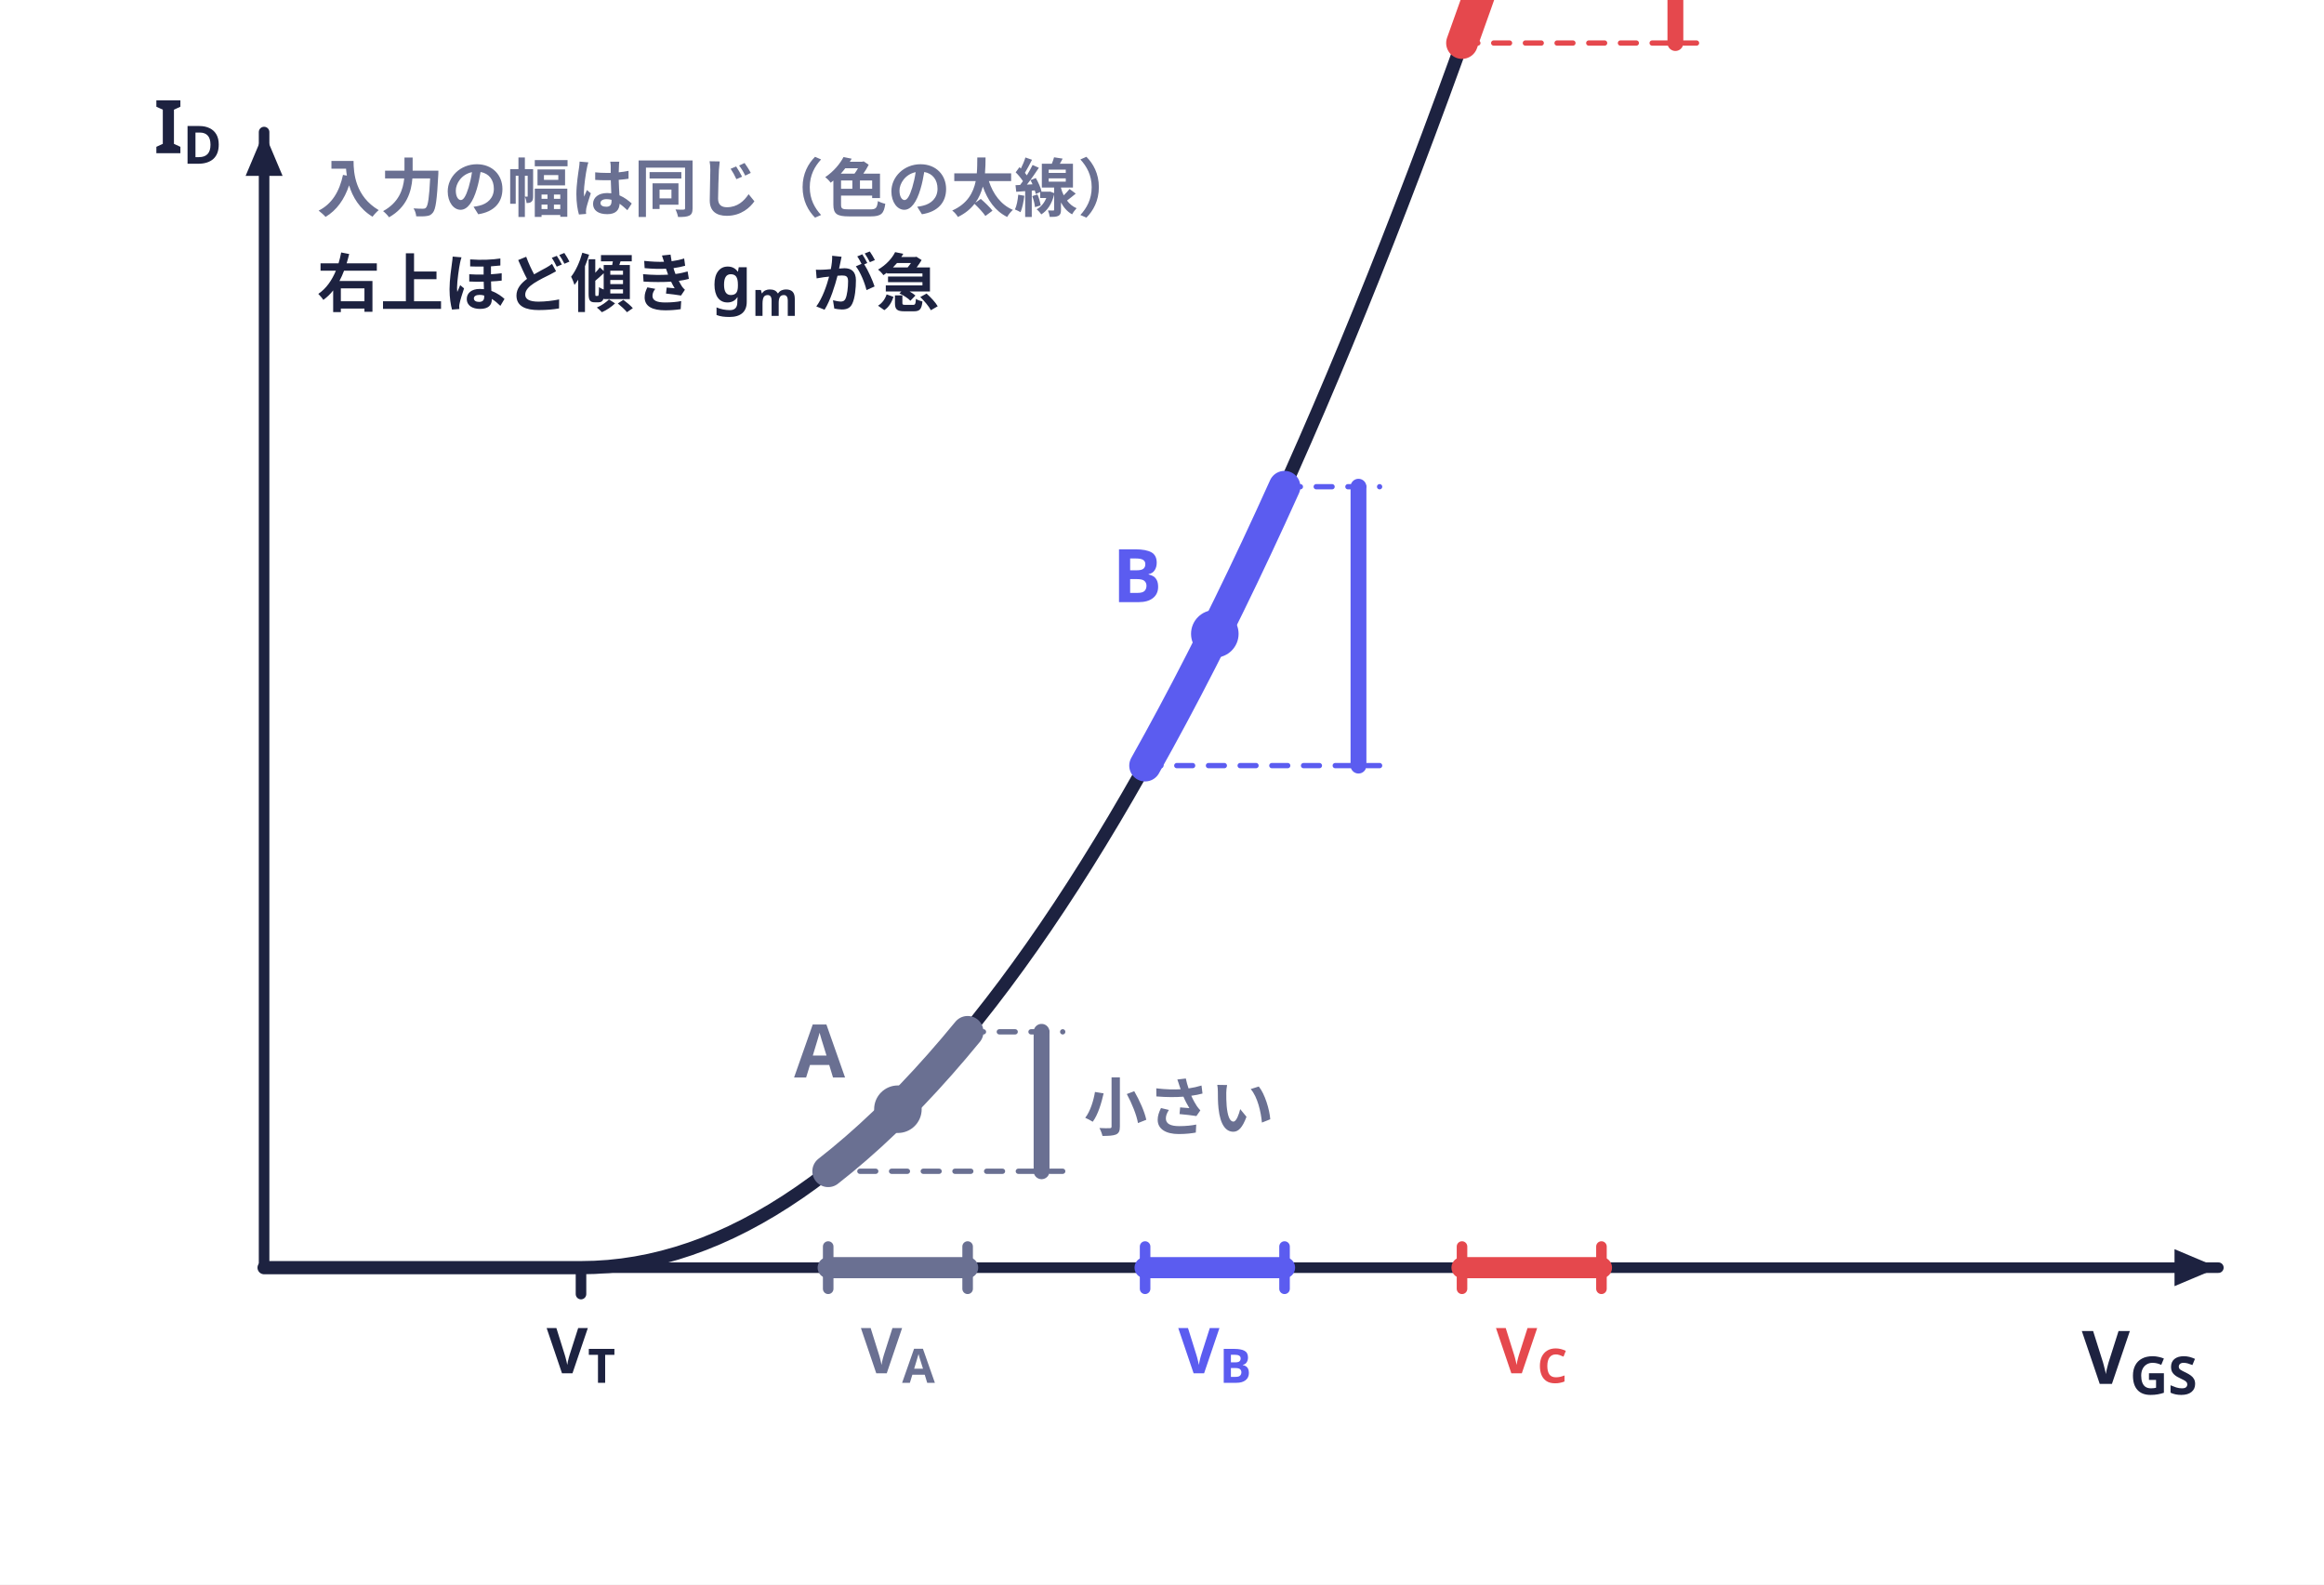
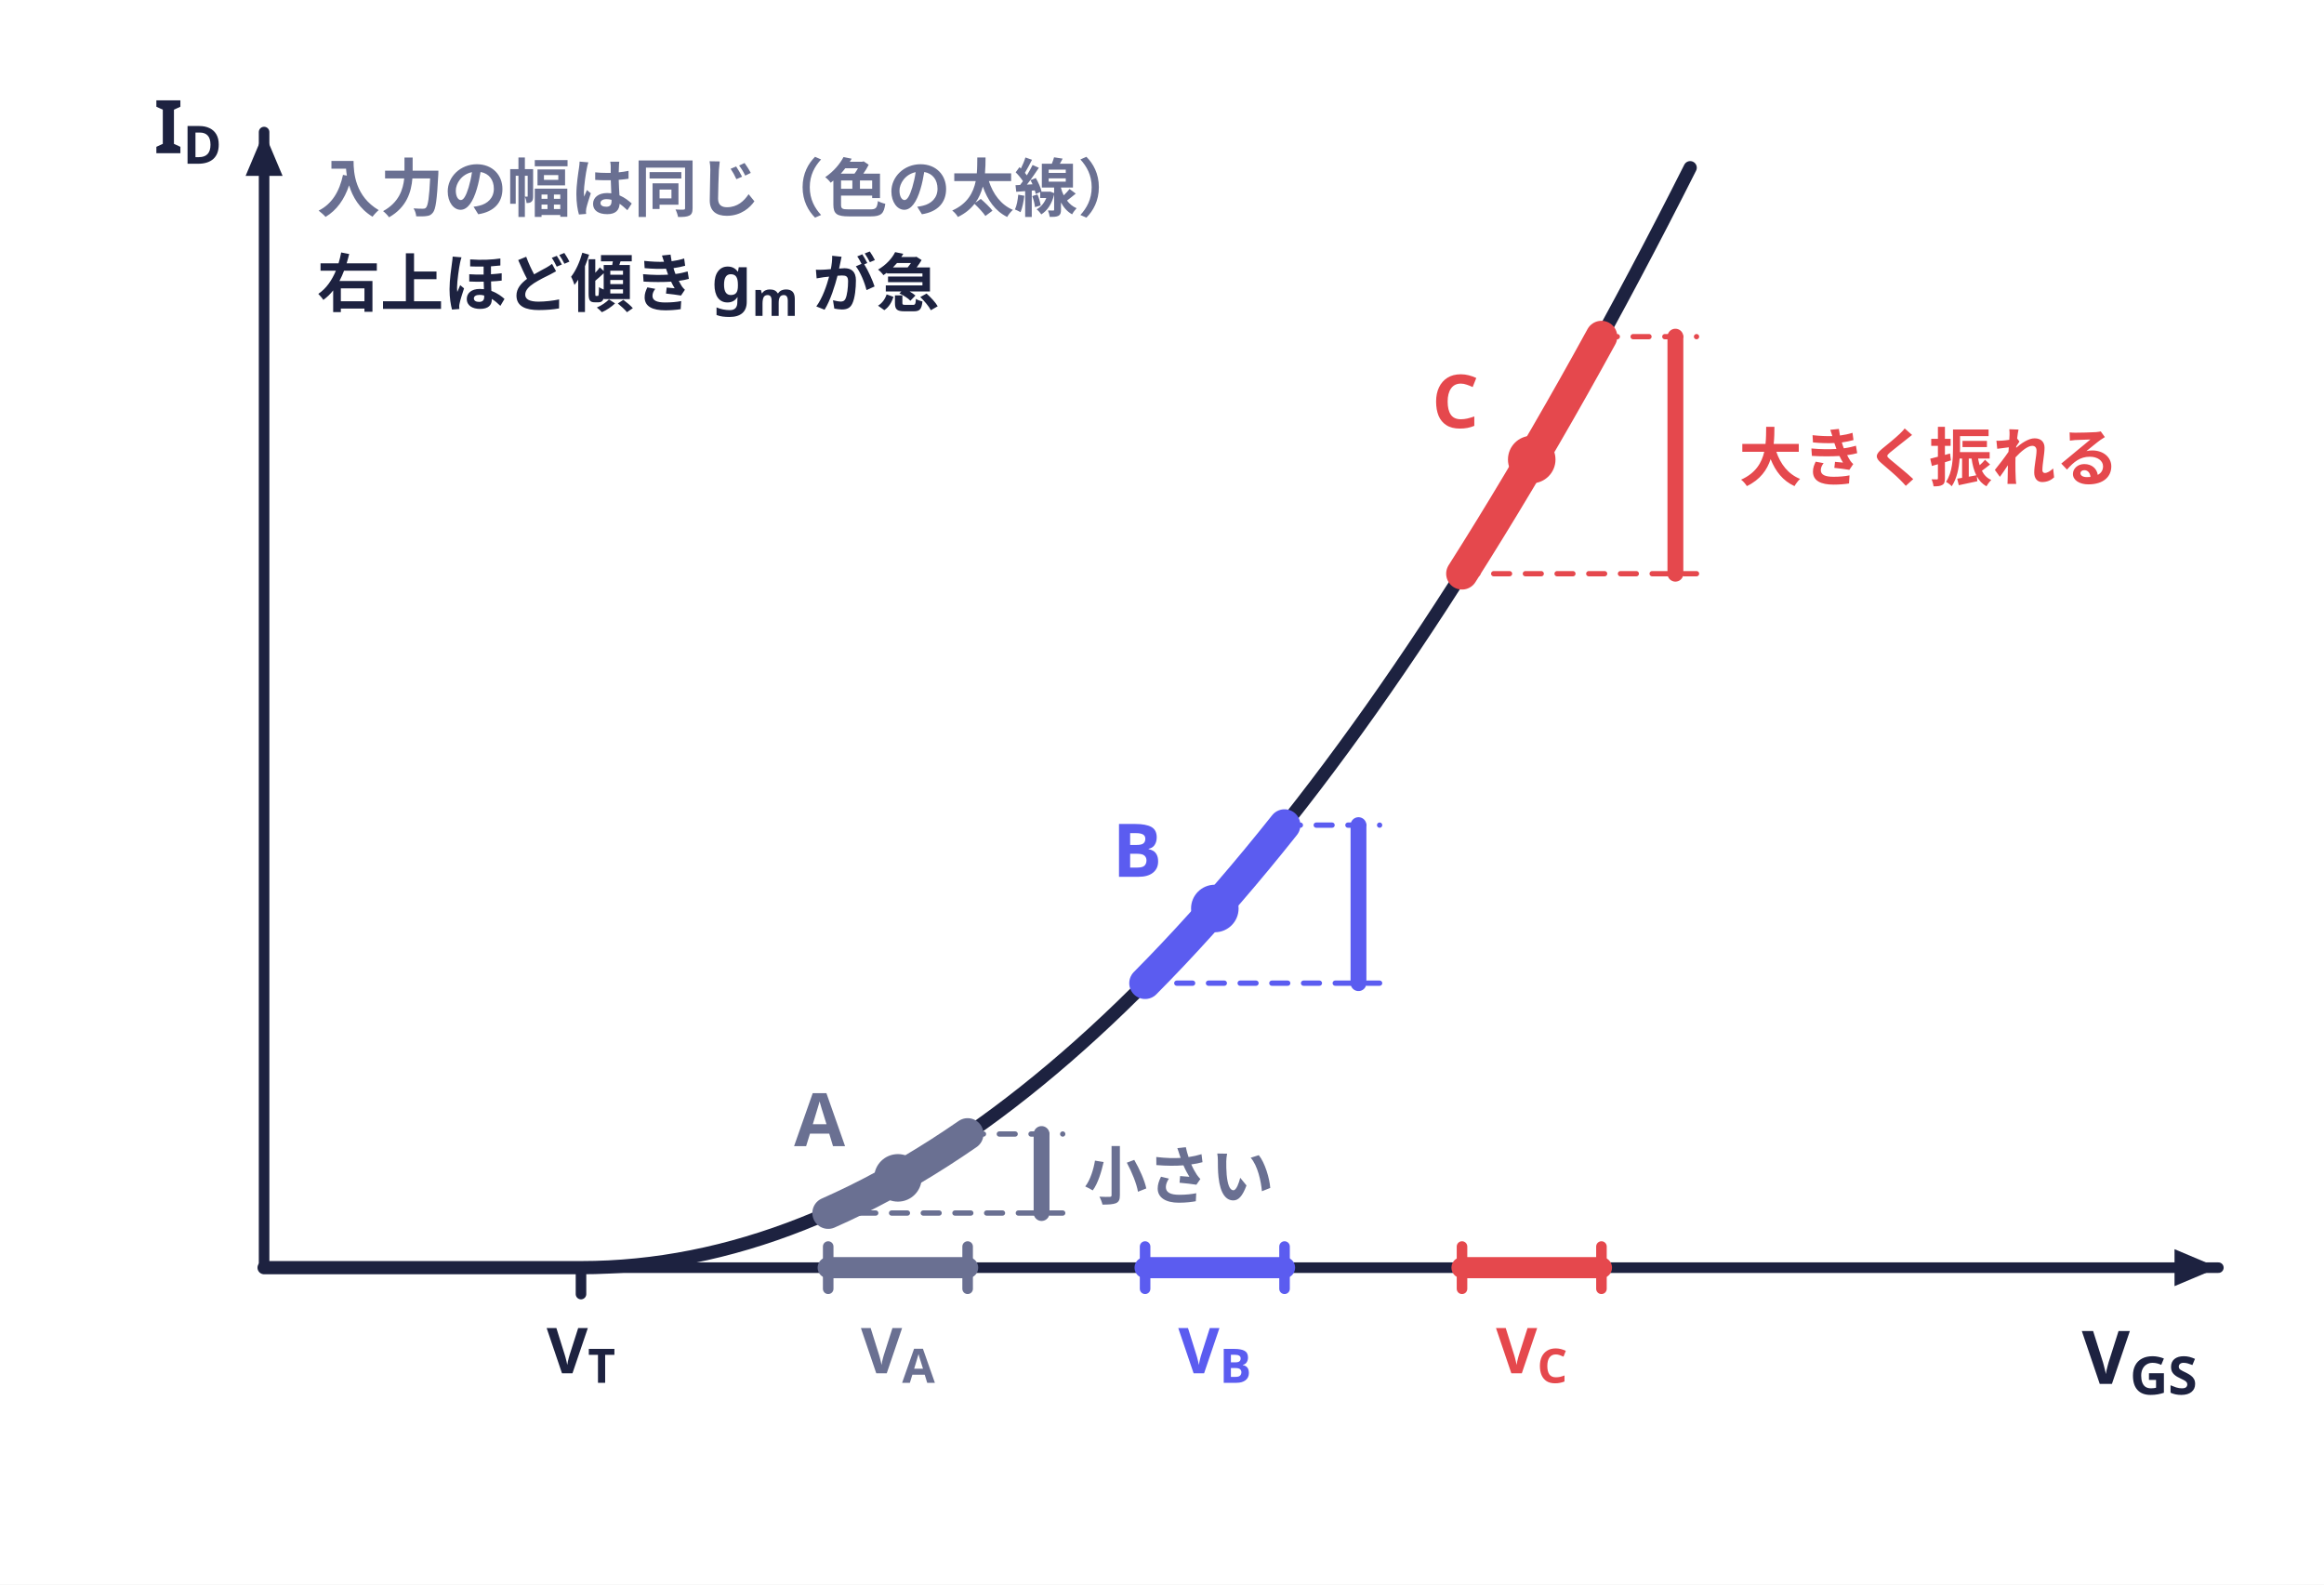
<svg xmlns="http://www.w3.org/2000/svg" viewBox="0 0 440 300" width="440" height="300">
  <rect width="440" height="300" fill="#fff" />
  <polyline points="50,240 420,240" fill="none" stroke="#1d2240" stroke-width="2" stroke-linejoin="round" stroke-linecap="round" />
  <polygon points="420,240 411.7,243.5 411.7,236.5" fill="#1d2240" />
  <polyline points="50,240 50,25" fill="none" stroke="#1d2240" stroke-width="2" stroke-linejoin="round" stroke-linecap="round" />
  <polygon points="50,25 53.5,33.3 46.5,33.3" fill="#1d2240" />
  <text x="416" y="262" text-anchor="end" font-size="14" fill="#1d2240" font-weight="600" font-family="Hiragino Sans, Noto Sans JP, sans-serif">V<tspan baseline-shift="sub" font-size="10">GS</tspan>
  </text>
  <text x="42" y="29" text-anchor="end" font-size="14" fill="#1d2240" font-weight="600" font-family="Hiragino Sans, Noto Sans JP, sans-serif">I<tspan baseline-shift="sub" font-size="10">D</tspan>
  </text>
-   <polyline points="50,240 110.0,240 110.0,240.0 112.588,239.944 115.175,239.777 117.763,239.498 120.35,239.107 122.938,238.605 125.525,237.991 128.113,237.266 130.7,236.429 133.288,235.481 135.875,234.421 138.463,233.249 141.05,231.966 143.637,230.571 146.225,229.065 148.812,227.447 151.4,225.717 153.988,223.876 156.575,221.923 159.162,219.859 161.75,217.683 164.338,215.395 166.925,212.996 169.512,210.486 172.1,207.863 174.688,205.129 177.275,202.284 179.863,199.327 182.45,196.258 185.038,193.078 187.625,189.786 190.213,186.383 192.8,182.868 195.388,179.241 197.975,175.503 200.562,171.654 203.15,167.692 205.738,163.619 208.325,159.435 210.913,155.139 213.5,150.731 216.088,146.212 218.675,141.581 221.263,136.839 223.85,131.985 226.438,127.019 229.025,121.942 231.613,116.753 234.2,111.453 236.788,106.041 239.375,100.518 241.963,94.882 244.55,89.136 247.138,83.278 249.725,77.308 252.312,71.226 254.9,65.033 257.487,58.729 260.075,52.312 262.663,45.785 265.25,39.145 267.837,32.394 270.425,25.532 273.013,18.558 275.6,11.472 278.188,4.275 280.775,-3.034 283.363,-10.455 285.95,-17.987 288.538,-25.63 291.125,-33.386 293.713,-41.252 296.3,-49.231 298.888,-57.321 301.475,-65.522 304.062,-73.835 306.65,-82.26 309.238,-90.797 311.825,-99.444 314.413,-108.204 317.0,-117.075" fill="none" stroke="#1d2240" stroke-width="2.5" stroke-linejoin="round" stroke-linecap="round" />
+   <polyline points="50,240 110.0,240 110.0,240.0 112.625,239.967 115.25,239.87 117.875,239.707 120.5,239.479 123.125,239.187 125.75,238.829 128.375,238.406 131.0,237.917 133.625,237.364 136.25,236.746 138.875,236.063 141.5,235.314 144.125,234.501 146.75,233.622 149.375,232.679 152.0,231.67 154.625,230.596 157.25,229.457 159.875,228.253 162.5,226.984 165.125,225.65 167.75,224.251 170.375,222.787 173.0,221.257 175.625,219.663 178.25,218.004 180.875,216.279 183.5,214.489 186.125,212.635 188.75,210.715 191.375,208.73 194.0,206.68 196.625,204.565 199.25,202.385 201.875,200.14 204.5,197.829 207.125,195.454 209.75,193.014 212.375,190.508 215.0,187.938 217.625,185.302 220.25,182.601 222.875,179.835 225.5,177.004 228.125,174.108 230.75,171.147 233.375,168.121 236.0,165.03 238.625,161.874 241.25,158.652 243.875,155.366 246.5,152.014 249.125,148.598 251.75,145.116 254.375,141.569 257.0,137.957 259.625,134.281 262.25,130.539 264.875,126.732 267.5,122.859 270.125,118.922 272.75,114.92 275.375,110.852 278.0,106.72 280.625,102.522 283.25,98.26 285.875,93.932 288.5,89.539 291.125,85.082 293.75,80.559 296.375,75.971 299.0,71.317 301.625,66.599 304.25,61.816 306.875,56.968 309.5,52.054 312.125,47.076 314.75,42.032 317.375,36.924 320.0,31.75" fill="none" stroke="#1d2240" stroke-width="2.5" stroke-linejoin="round" stroke-linecap="round" />
  <polyline points="110.0,240 110.0,245" fill="none" stroke="#1d2240" stroke-width="2" stroke-linejoin="round" stroke-linecap="round" />
  <text x="110.0" y="260" text-anchor="middle" font-size="12" fill="#1d2240" font-weight="600" font-family="Hiragino Sans, Noto Sans JP, sans-serif">V<tspan baseline-shift="sub" font-size="9">T</tspan>
  </text>
-   <polyline points="156.8,221.748 156.8,221.748 159.44,219.631 162.08,217.397 164.72,215.048 167.36,212.582 170.0,210.0 172.64,207.302 175.28,204.488 177.92,201.557 180.56,198.511 183.2,195.348" fill="none" stroke="#6a7092" stroke-width="6" stroke-linejoin="round" stroke-linecap="round" />
-   <circle cx="170.0" cy="210.0" r="4.5" fill="#6a7092" />
-   <text x="160.0" y="204.0" text-anchor="end" font-size="14" fill="#6a7092" font-weight="600" font-family="Hiragino Sans, Noto Sans JP, sans-serif">A</text>
+   <polyline points="156.8,229.657 156.8,229.657 159.44,228.457 162.08,227.192 164.72,225.86 167.36,224.463 170.0,223.0 172.64,221.471 175.28,219.876 177.92,218.216 180.56,216.489 183.2,214.697" fill="none" stroke="#6a7092" stroke-width="6" stroke-linejoin="round" stroke-linecap="round" />
+   <circle cx="170.0" cy="223.0" r="4.5" fill="#6a7092" />
+   <text x="160.0" y="217.0" text-anchor="end" font-size="14" fill="#6a7092" font-weight="600" font-family="Hiragino Sans, Noto Sans JP, sans-serif">A</text>
  <polyline points="156.8,244 156.8,236" fill="none" stroke="#6a7092" stroke-width="2" stroke-linejoin="round" stroke-linecap="round" />
  <polyline points="183.2,244 183.2,236" fill="none" stroke="#6a7092" stroke-width="2" stroke-linejoin="round" stroke-linecap="round" />
  <polyline points="156.8,240 183.2,240" fill="none" stroke="#6a7092" stroke-width="4" stroke-linejoin="round" stroke-linecap="round" />
  <text x="170.0" y="260" text-anchor="middle" font-size="12" fill="#6a7092" font-weight="600" font-family="Hiragino Sans, Noto Sans JP, sans-serif">V<tspan baseline-shift="sub" font-size="9">A</tspan>
  </text>
-   <polyline points="156.8,221.748 201.2,221.748" fill="none" stroke="#6a7092" stroke-width="1" stroke-linejoin="round" stroke-linecap="round" stroke-dasharray="3 3" />
-   <polyline points="183.2,195.348 201.2,195.348" fill="none" stroke="#6a7092" stroke-width="1" stroke-linejoin="round" stroke-linecap="round" stroke-dasharray="3 3" />
-   <polyline points="197.2,221.748 197.2,195.348" fill="none" stroke="#6a7092" stroke-width="3" stroke-linejoin="round" stroke-linecap="round" />
-   <polyline points="216.8,144.948 216.8,144.948 219.44,140.191 222.08,135.317 224.72,130.328 227.36,125.222 230.0,120.0 232.64,114.662 235.28,109.208 237.92,103.637 240.56,97.951 243.2,92.148" fill="none" stroke="#5b5cf0" stroke-width="6" stroke-linejoin="round" stroke-linecap="round" />
-   <circle cx="230.0" cy="120.0" r="4.5" fill="#5b5cf0" />
-   <text x="220.0" y="114.0" text-anchor="end" font-size="14" fill="#5b5cf0" font-weight="600" font-family="Hiragino Sans, Noto Sans JP, sans-serif">B</text>
+   <polyline points="156.8,229.657 201.2,229.657" fill="none" stroke="#6a7092" stroke-width="1" stroke-linejoin="round" stroke-linecap="round" stroke-dasharray="3 3" />
+   <polyline points="183.2,214.697 201.2,214.697" fill="none" stroke="#6a7092" stroke-width="1" stroke-linejoin="round" stroke-linecap="round" stroke-dasharray="3 3" />
+   <polyline points="197.2,229.657 197.2,214.697" fill="none" stroke="#6a7092" stroke-width="3" stroke-linejoin="round" stroke-linecap="round" />
+   <polyline points="216.8,186.137 216.8,186.137 219.44,183.441 222.08,180.68 224.72,177.852 227.36,174.959 230.0,172.0 232.64,168.975 235.28,165.884 237.92,162.728 240.56,159.505 243.2,156.217" fill="none" stroke="#5b5cf0" stroke-width="6" stroke-linejoin="round" stroke-linecap="round" />
+   <circle cx="230.0" cy="172.0" r="4.5" fill="#5b5cf0" />
+   <text x="220.0" y="166.0" text-anchor="end" font-size="14" fill="#5b5cf0" font-weight="600" font-family="Hiragino Sans, Noto Sans JP, sans-serif">B</text>
  <polyline points="216.8,244 216.8,236" fill="none" stroke="#5b5cf0" stroke-width="2" stroke-linejoin="round" stroke-linecap="round" />
  <polyline points="243.2,244 243.2,236" fill="none" stroke="#5b5cf0" stroke-width="2" stroke-linejoin="round" stroke-linecap="round" />
  <polyline points="216.8,240 243.2,240" fill="none" stroke="#5b5cf0" stroke-width="4" stroke-linejoin="round" stroke-linecap="round" />
  <text x="230.0" y="260" text-anchor="middle" font-size="12" fill="#5b5cf0" font-weight="600" font-family="Hiragino Sans, Noto Sans JP, sans-serif">V<tspan baseline-shift="sub" font-size="9">B</tspan>
  </text>
-   <polyline points="216.8,144.948 261.2,144.948" fill="none" stroke="#5b5cf0" stroke-width="1" stroke-linejoin="round" stroke-linecap="round" stroke-dasharray="3 3" />
-   <polyline points="243.2,92.148 261.2,92.148" fill="none" stroke="#5b5cf0" stroke-width="1" stroke-linejoin="round" stroke-linecap="round" stroke-dasharray="3 3" />
-   <polyline points="257.2,144.948 257.2,92.148" fill="none" stroke="#5b5cf0" stroke-width="3" stroke-linejoin="round" stroke-linecap="round" />
-   <polyline points="276.8,8.148 276.8,8.148 279.44,0.751 282.08,-6.763 284.72,-14.392 287.36,-22.138 290.0,-30.0 292.64,-37.978 295.28,-46.072 297.92,-54.283 300.56,-62.609 303.2,-71.052" fill="none" stroke="#e5484d" stroke-width="6" stroke-linejoin="round" stroke-linecap="round" />
-   <circle cx="290.0" cy="-30.0" r="4.5" fill="#e5484d" />
-   <text x="280.0" y="-36.0" text-anchor="end" font-size="14" fill="#e5484d" font-weight="600" font-family="Hiragino Sans, Noto Sans JP, sans-serif">C</text>
+   <polyline points="216.8,186.137 261.2,186.137" fill="none" stroke="#5b5cf0" stroke-width="1" stroke-linejoin="round" stroke-linecap="round" stroke-dasharray="3 3" />
+   <polyline points="243.2,156.217 261.2,156.217" fill="none" stroke="#5b5cf0" stroke-width="1" stroke-linejoin="round" stroke-linecap="round" stroke-dasharray="3 3" />
+   <polyline points="257.2,186.137 257.2,156.217" fill="none" stroke="#5b5cf0" stroke-width="3" stroke-linejoin="round" stroke-linecap="round" />
+   <polyline points="276.8,108.617 276.8,108.617 279.44,104.425 282.08,100.168 284.72,95.844 287.36,91.455 290.0,87.0 292.64,82.479 295.28,77.892 297.92,73.24 300.56,68.521 303.2,63.737" fill="none" stroke="#e5484d" stroke-width="6" stroke-linejoin="round" stroke-linecap="round" />
+   <circle cx="290.0" cy="87.0" r="4.5" fill="#e5484d" />
+   <text x="280.0" y="81.0" text-anchor="end" font-size="14" fill="#e5484d" font-weight="600" font-family="Hiragino Sans, Noto Sans JP, sans-serif">C</text>
  <polyline points="276.8,244 276.8,236" fill="none" stroke="#e5484d" stroke-width="2" stroke-linejoin="round" stroke-linecap="round" />
  <polyline points="303.2,244 303.2,236" fill="none" stroke="#e5484d" stroke-width="2" stroke-linejoin="round" stroke-linecap="round" />
  <polyline points="276.8,240 303.2,240" fill="none" stroke="#e5484d" stroke-width="4" stroke-linejoin="round" stroke-linecap="round" />
  <text x="290.0" y="260" text-anchor="middle" font-size="12" fill="#e5484d" font-weight="600" font-family="Hiragino Sans, Noto Sans JP, sans-serif">V<tspan baseline-shift="sub" font-size="9">C</tspan>
  </text>
-   <polyline points="276.8,8.148 321.2,8.148" fill="none" stroke="#e5484d" stroke-width="1" stroke-linejoin="round" stroke-linecap="round" stroke-dasharray="3 3" />
-   <polyline points="303.2,-71.052 321.2,-71.052" fill="none" stroke="#e5484d" stroke-width="1" stroke-linejoin="round" stroke-linecap="round" stroke-dasharray="3 3" />
-   <polyline points="317.2,8.148 317.2,-71.052" fill="none" stroke="#e5484d" stroke-width="3" stroke-linejoin="round" stroke-linecap="round" />
-   <text x="329.2" y="-26.0" text-anchor="start" font-size="12" fill="#e5484d" font-weight="600" font-family="Hiragino Sans, Noto Sans JP, sans-serif">大きく振れる</text>
-   <text x="205.2" y="214.0" text-anchor="start" font-size="12" fill="#6a7092" font-weight="600" font-family="Hiragino Sans, Noto Sans JP, sans-serif">小さい</text>
+   <polyline points="276.8,108.617 321.2,108.617" fill="none" stroke="#e5484d" stroke-width="1" stroke-linejoin="round" stroke-linecap="round" stroke-dasharray="3 3" />
+   <polyline points="303.2,63.737 321.2,63.737" fill="none" stroke="#e5484d" stroke-width="1" stroke-linejoin="round" stroke-linecap="round" stroke-dasharray="3 3" />
+   <polyline points="317.2,108.617 317.2,63.737" fill="none" stroke="#e5484d" stroke-width="3" stroke-linejoin="round" stroke-linecap="round" />
+   <text x="329.2" y="91.0" text-anchor="start" font-size="12" fill="#e5484d" font-weight="600" font-family="Hiragino Sans, Noto Sans JP, sans-serif">大きく振れる</text>
+   <text x="205.2" y="227.0" text-anchor="start" font-size="12" fill="#6a7092" font-weight="600" font-family="Hiragino Sans, Noto Sans JP, sans-serif">小さい</text>
  <text x="60" y="40" text-anchor="start" font-size="12" fill="#6a7092" font-weight="600" font-family="Hiragino Sans, Noto Sans JP, sans-serif">入力の幅は同じ（色の太線）</text>
  <text x="60" y="58" text-anchor="start" font-size="12" fill="#1d2240" font-weight="600" font-family="Hiragino Sans, Noto Sans JP, sans-serif">右上ほど傾き g<tspan baseline-shift="sub" font-size="9">m</tspan> が急</text>
</svg>
